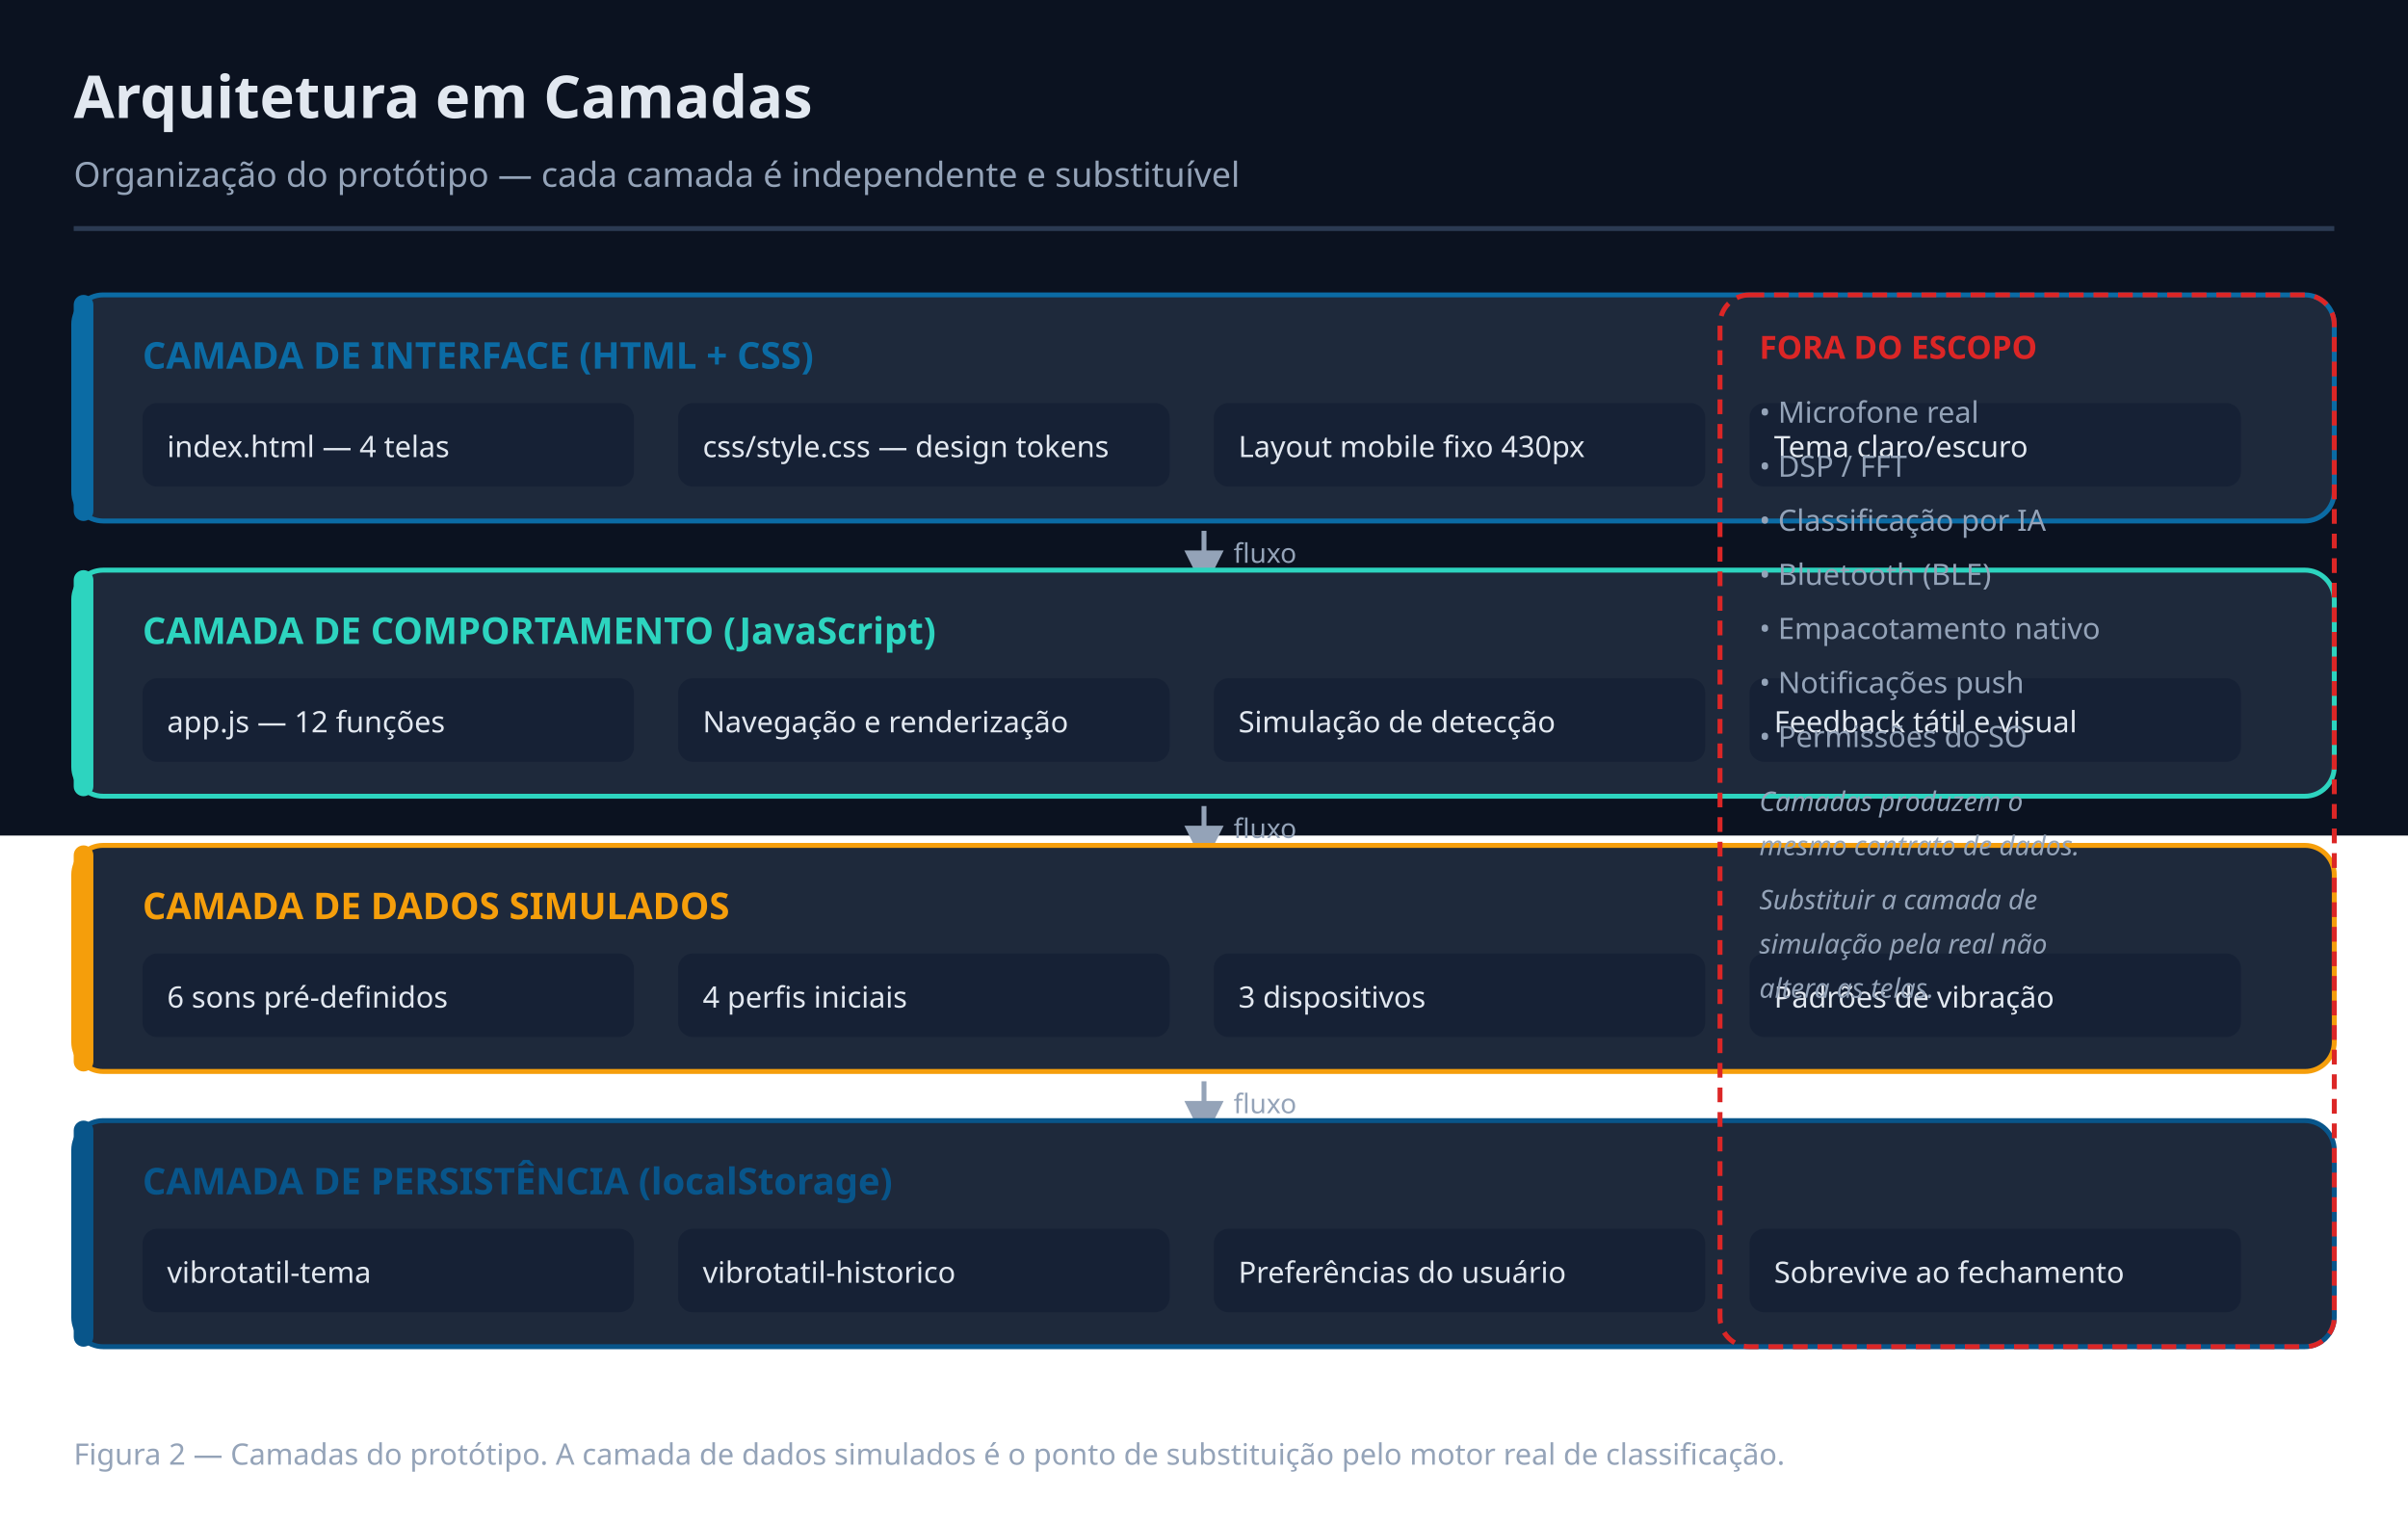
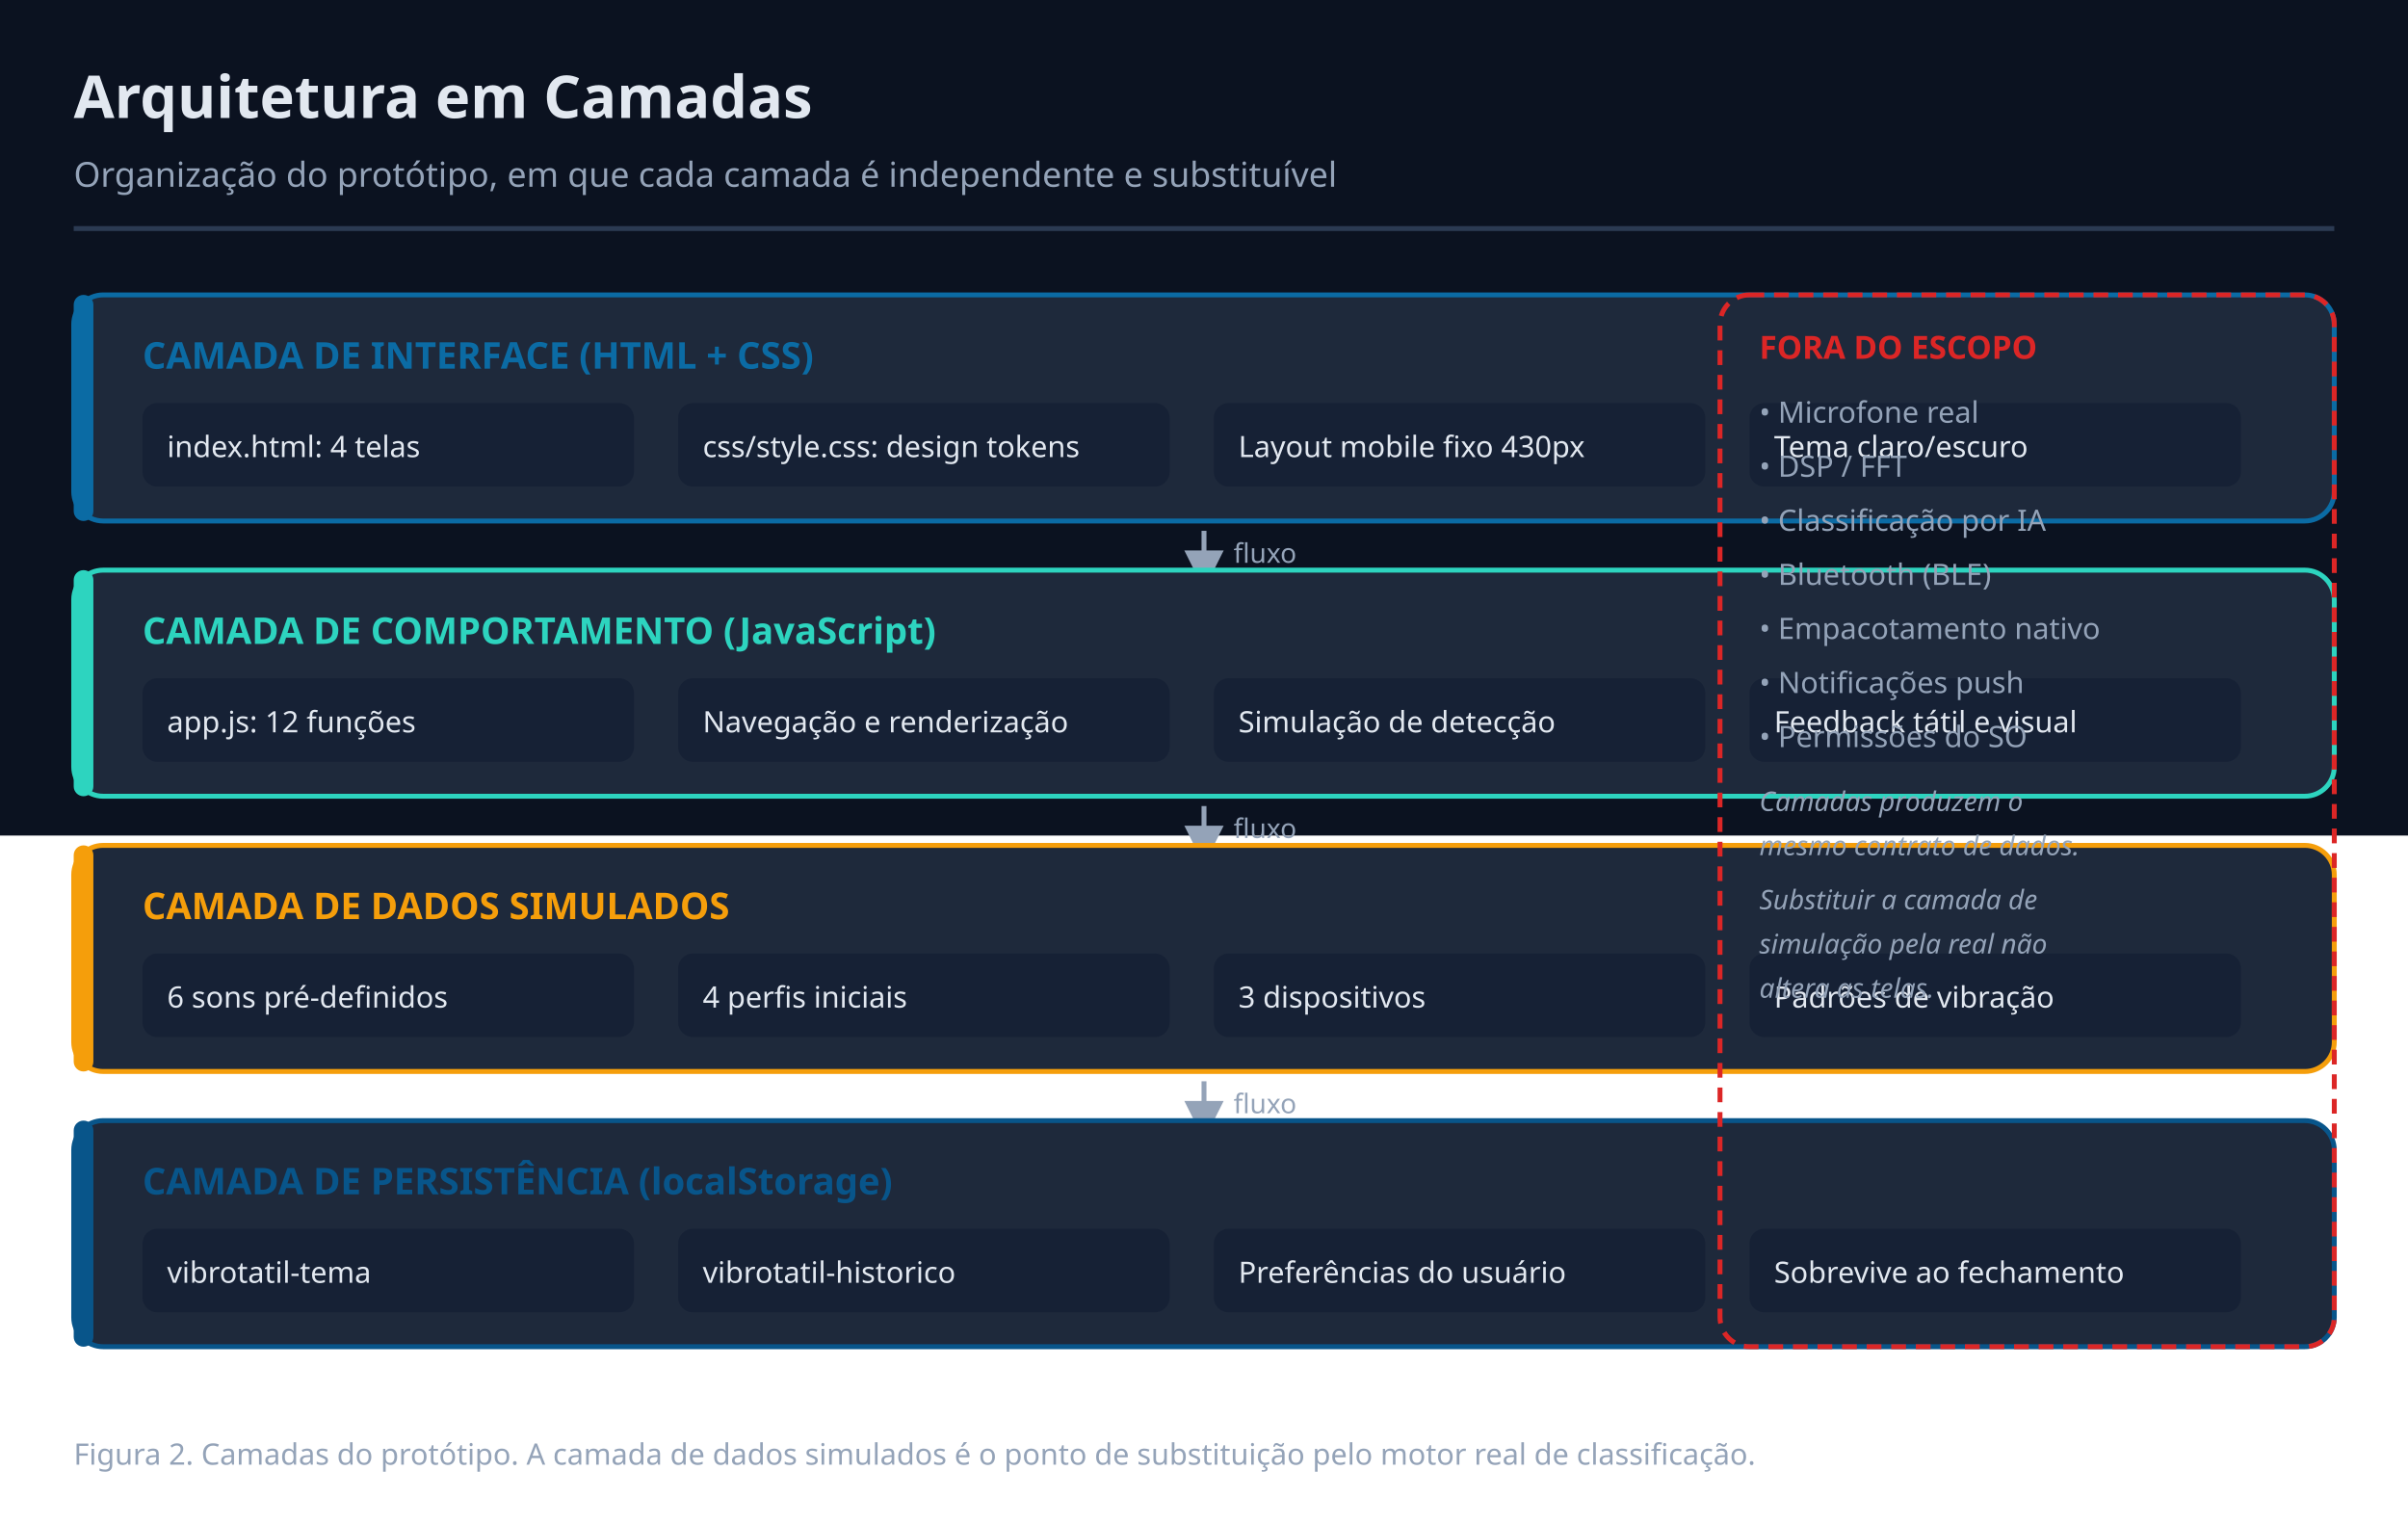
<svg xmlns="http://www.w3.org/2000/svg" width="980" height="620" viewBox="0 0 980 620">
  <rect width="980" height="340" fill="#0b1220" />
  <text x="30" y="48" font-family="Segoe UI, system-ui, sans-serif" font-size="24" font-weight="700" fill="#e2e8f0">Arquitetura em Camadas</text>
-   <text x="30" y="76" font-family="Segoe UI, system-ui, sans-serif" font-size="14" fill="#94a3b8">Organização do protótipo — cada camada é independente e substituível</text>
+   <text x="30" y="76" font-family="Segoe UI, system-ui, sans-serif" font-size="14" fill="#94a3b8">Organização do protótipo, em que cada camada é independente e substituível</text>
  <rect x="30" y="92" width="920" height="2" fill="#2b3a52" />
  <rect x="30" y="120" width="920" height="92" rx="12" fill="#1e293b" stroke="#0b6ba4" stroke-width="2" />
  <rect x="30" y="120" width="8" height="92" rx="4" fill="#0b6ba4" />
  <text x="58" y="150" font-family="Segoe UI, system-ui, sans-serif" font-size="15" font-weight="700" fill="#0b6ba4">CAMADA DE INTERFACE (HTML + CSS)</text>
  <rect x="58" y="164" width="200" height="34" rx="6" fill="#162135" />
-   <text x="68" y="186" font-family="Segoe UI, system-ui, sans-serif" font-size="12" fill="#e2e8f0">index.html — 4 telas</text>
+   <text x="68" y="186" font-family="Segoe UI, system-ui, sans-serif" font-size="12" fill="#e2e8f0">index.html: 4 telas</text>
  <rect x="276" y="164" width="200" height="34" rx="6" fill="#162135" />
-   <text x="286" y="186" font-family="Segoe UI, system-ui, sans-serif" font-size="12" fill="#e2e8f0">css/style.css — design tokens</text>
+   <text x="286" y="186" font-family="Segoe UI, system-ui, sans-serif" font-size="12" fill="#e2e8f0">css/style.css: design tokens</text>
  <rect x="494" y="164" width="200" height="34" rx="6" fill="#162135" />
  <text x="504" y="186" font-family="Segoe UI, system-ui, sans-serif" font-size="12" fill="#e2e8f0">Layout mobile fixo 430px</text>
  <rect x="712" y="164" width="200" height="34" rx="6" fill="#162135" />
  <text x="722" y="186" font-family="Segoe UI, system-ui, sans-serif" font-size="12" fill="#e2e8f0">Tema claro/escuro</text>
  <path d="M 490 216 L 490 232" stroke="#94a3b8" stroke-width="2" marker-end="url(#seta)" />
  <text x="502" y="229" font-family="Segoe UI, system-ui, sans-serif" font-size="11" fill="#94a3b8">fluxo</text>
  <rect x="30" y="232" width="920" height="92" rx="12" fill="#1e293b" stroke="#2dd4bf" stroke-width="2" />
  <rect x="30" y="232" width="8" height="92" rx="4" fill="#2dd4bf" />
  <text x="58" y="262" font-family="Segoe UI, system-ui, sans-serif" font-size="15" font-weight="700" fill="#2dd4bf">CAMADA DE COMPORTAMENTO (JavaScript)</text>
  <rect x="58" y="276" width="200" height="34" rx="6" fill="#162135" />
-   <text x="68" y="298" font-family="Segoe UI, system-ui, sans-serif" font-size="12" fill="#e2e8f0">app.js — 12 funções</text>
+   <text x="68" y="298" font-family="Segoe UI, system-ui, sans-serif" font-size="12" fill="#e2e8f0">app.js: 12 funções</text>
  <rect x="276" y="276" width="200" height="34" rx="6" fill="#162135" />
  <text x="286" y="298" font-family="Segoe UI, system-ui, sans-serif" font-size="12" fill="#e2e8f0">Navegação e renderização</text>
  <rect x="494" y="276" width="200" height="34" rx="6" fill="#162135" />
  <text x="504" y="298" font-family="Segoe UI, system-ui, sans-serif" font-size="12" fill="#e2e8f0">Simulação de detecção</text>
  <rect x="712" y="276" width="200" height="34" rx="6" fill="#162135" />
  <text x="722" y="298" font-family="Segoe UI, system-ui, sans-serif" font-size="12" fill="#e2e8f0">Feedback tátil e visual</text>
  <path d="M 490 328 L 490 344" stroke="#94a3b8" stroke-width="2" marker-end="url(#seta)" />
  <text x="502" y="341" font-family="Segoe UI, system-ui, sans-serif" font-size="11" fill="#94a3b8">fluxo</text>
  <rect x="30" y="344" width="920" height="92" rx="12" fill="#1e293b" stroke="#f59e0b" stroke-width="2" />
  <rect x="30" y="344" width="8" height="92" rx="4" fill="#f59e0b" />
  <text x="58" y="374" font-family="Segoe UI, system-ui, sans-serif" font-size="15" font-weight="700" fill="#f59e0b">CAMADA DE DADOS SIMULADOS</text>
  <rect x="58" y="388" width="200" height="34" rx="6" fill="#162135" />
  <text x="68" y="410" font-family="Segoe UI, system-ui, sans-serif" font-size="12" fill="#e2e8f0">6 sons pré-definidos</text>
  <rect x="276" y="388" width="200" height="34" rx="6" fill="#162135" />
  <text x="286" y="410" font-family="Segoe UI, system-ui, sans-serif" font-size="12" fill="#e2e8f0">4 perfis iniciais</text>
  <rect x="494" y="388" width="200" height="34" rx="6" fill="#162135" />
  <text x="504" y="410" font-family="Segoe UI, system-ui, sans-serif" font-size="12" fill="#e2e8f0">3 dispositivos</text>
  <rect x="712" y="388" width="200" height="34" rx="6" fill="#162135" />
  <text x="722" y="410" font-family="Segoe UI, system-ui, sans-serif" font-size="12" fill="#e2e8f0">Padrões de vibração</text>
  <path d="M 490 440 L 490 456" stroke="#94a3b8" stroke-width="2" marker-end="url(#seta)" />
  <text x="502" y="453" font-family="Segoe UI, system-ui, sans-serif" font-size="11" fill="#94a3b8">fluxo</text>
  <rect x="30" y="456" width="920" height="92" rx="12" fill="#1e293b" stroke="#08558a" stroke-width="2" />
  <rect x="30" y="456" width="8" height="92" rx="4" fill="#08558a" />
  <text x="58" y="486" font-family="Segoe UI, system-ui, sans-serif" font-size="15" font-weight="700" fill="#08558a">CAMADA DE PERSISTÊNCIA (localStorage)</text>
  <rect x="58" y="500" width="200" height="34" rx="6" fill="#162135" />
  <text x="68" y="522" font-family="Segoe UI, system-ui, sans-serif" font-size="12" fill="#e2e8f0">vibrotatil-tema</text>
  <rect x="276" y="500" width="200" height="34" rx="6" fill="#162135" />
  <text x="286" y="522" font-family="Segoe UI, system-ui, sans-serif" font-size="12" fill="#e2e8f0">vibrotatil-historico</text>
  <rect x="494" y="500" width="200" height="34" rx="6" fill="#162135" />
  <text x="504" y="522" font-family="Segoe UI, system-ui, sans-serif" font-size="12" fill="#e2e8f0">Preferências do usuário</text>
  <rect x="712" y="500" width="200" height="34" rx="6" fill="#162135" />
  <text x="722" y="522" font-family="Segoe UI, system-ui, sans-serif" font-size="12" fill="#e2e8f0">Sobrevive ao fechamento</text>
  <defs>
    <marker id="seta" markerWidth="8" markerHeight="8" refX="4" refY="4" orient="auto">
      <path d="M 0 0 L 8 4 L 0 8 z" fill="#94a3b8" />
    </marker>
  </defs>
  <rect x="700" y="120" width="250" height="428" rx="12" fill="none" stroke="#dc2626" stroke-width="2" stroke-dasharray="6 4" />
  <text x="716" y="146" font-family="Segoe UI, system-ui, sans-serif" font-size="13" font-weight="700" fill="#dc2626">FORA DO ESCOPO</text>
  <text x="716" y="172" font-family="Segoe UI, system-ui, sans-serif" font-size="12" fill="#94a3b8">• Microfone real</text>
  <text x="716" y="194" font-family="Segoe UI, system-ui, sans-serif" font-size="12" fill="#94a3b8">• DSP / FFT</text>
  <text x="716" y="216" font-family="Segoe UI, system-ui, sans-serif" font-size="12" fill="#94a3b8">• Classificação por IA</text>
  <text x="716" y="238" font-family="Segoe UI, system-ui, sans-serif" font-size="12" fill="#94a3b8">• Bluetooth (BLE)</text>
  <text x="716" y="260" font-family="Segoe UI, system-ui, sans-serif" font-size="12" fill="#94a3b8">• Empacotamento nativo</text>
  <text x="716" y="282" font-family="Segoe UI, system-ui, sans-serif" font-size="12" fill="#94a3b8">• Notificações push</text>
  <text x="716" y="304" font-family="Segoe UI, system-ui, sans-serif" font-size="12" fill="#94a3b8">• Permissões do SO</text>
  <text x="716" y="330" font-family="Segoe UI, system-ui, sans-serif" font-size="11" fill="#94a3b8" font-style="italic">Camadas produzem o</text>
  <text x="716" y="348" font-family="Segoe UI, system-ui, sans-serif" font-size="11" fill="#94a3b8" font-style="italic">mesmo contrato de dados.</text>
  <text x="716" y="370" font-family="Segoe UI, system-ui, sans-serif" font-size="11" fill="#94a3b8" font-style="italic">Substituir a camada de</text>
  <text x="716" y="388" font-family="Segoe UI, system-ui, sans-serif" font-size="11" fill="#94a3b8" font-style="italic">simulação pela real não</text>
  <text x="716" y="406" font-family="Segoe UI, system-ui, sans-serif" font-size="11" fill="#94a3b8" font-style="italic">altera as telas.</text>
-   <text x="30" y="596" font-family="Segoe UI, system-ui, sans-serif" font-size="12" fill="#94a3b8">Figura 2 — Camadas do protótipo. A camada de dados simulados é o ponto de substituição pelo motor real de classificação.</text>
+   <text x="30" y="596" font-family="Segoe UI, system-ui, sans-serif" font-size="12" fill="#94a3b8">Figura 2. Camadas do protótipo. A camada de dados simulados é o ponto de substituição pelo motor real de classificação.</text>
</svg>
